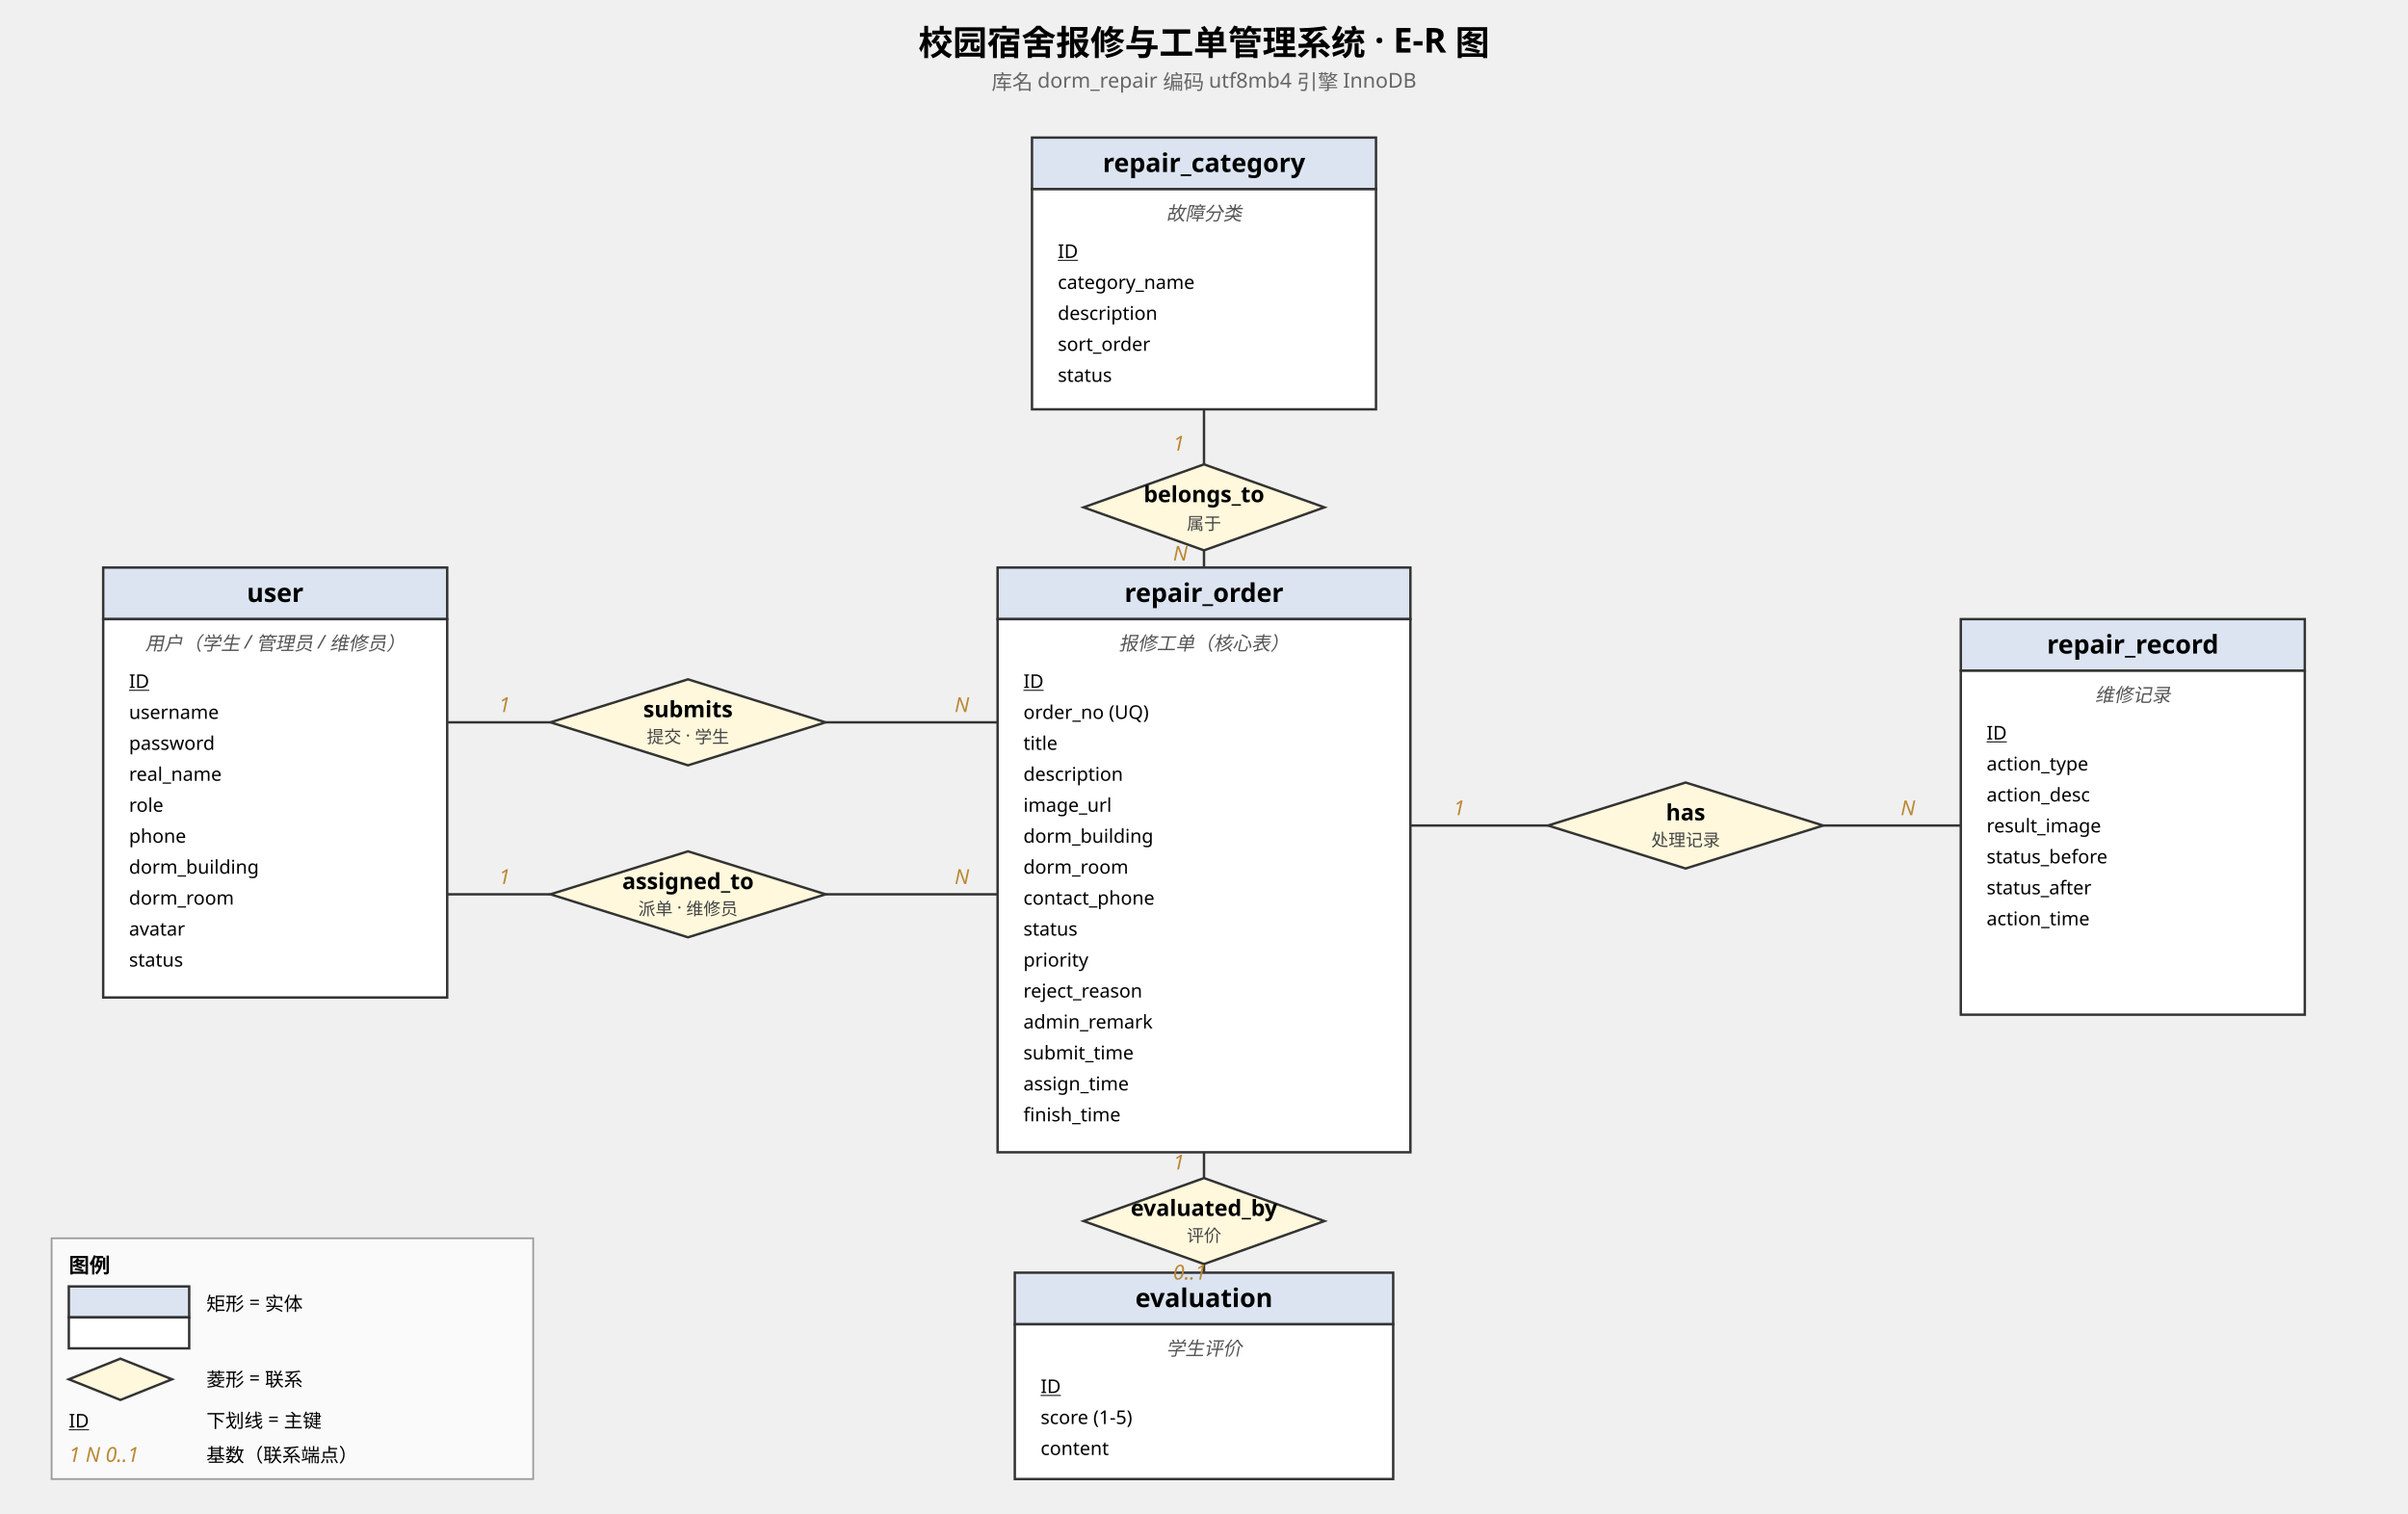
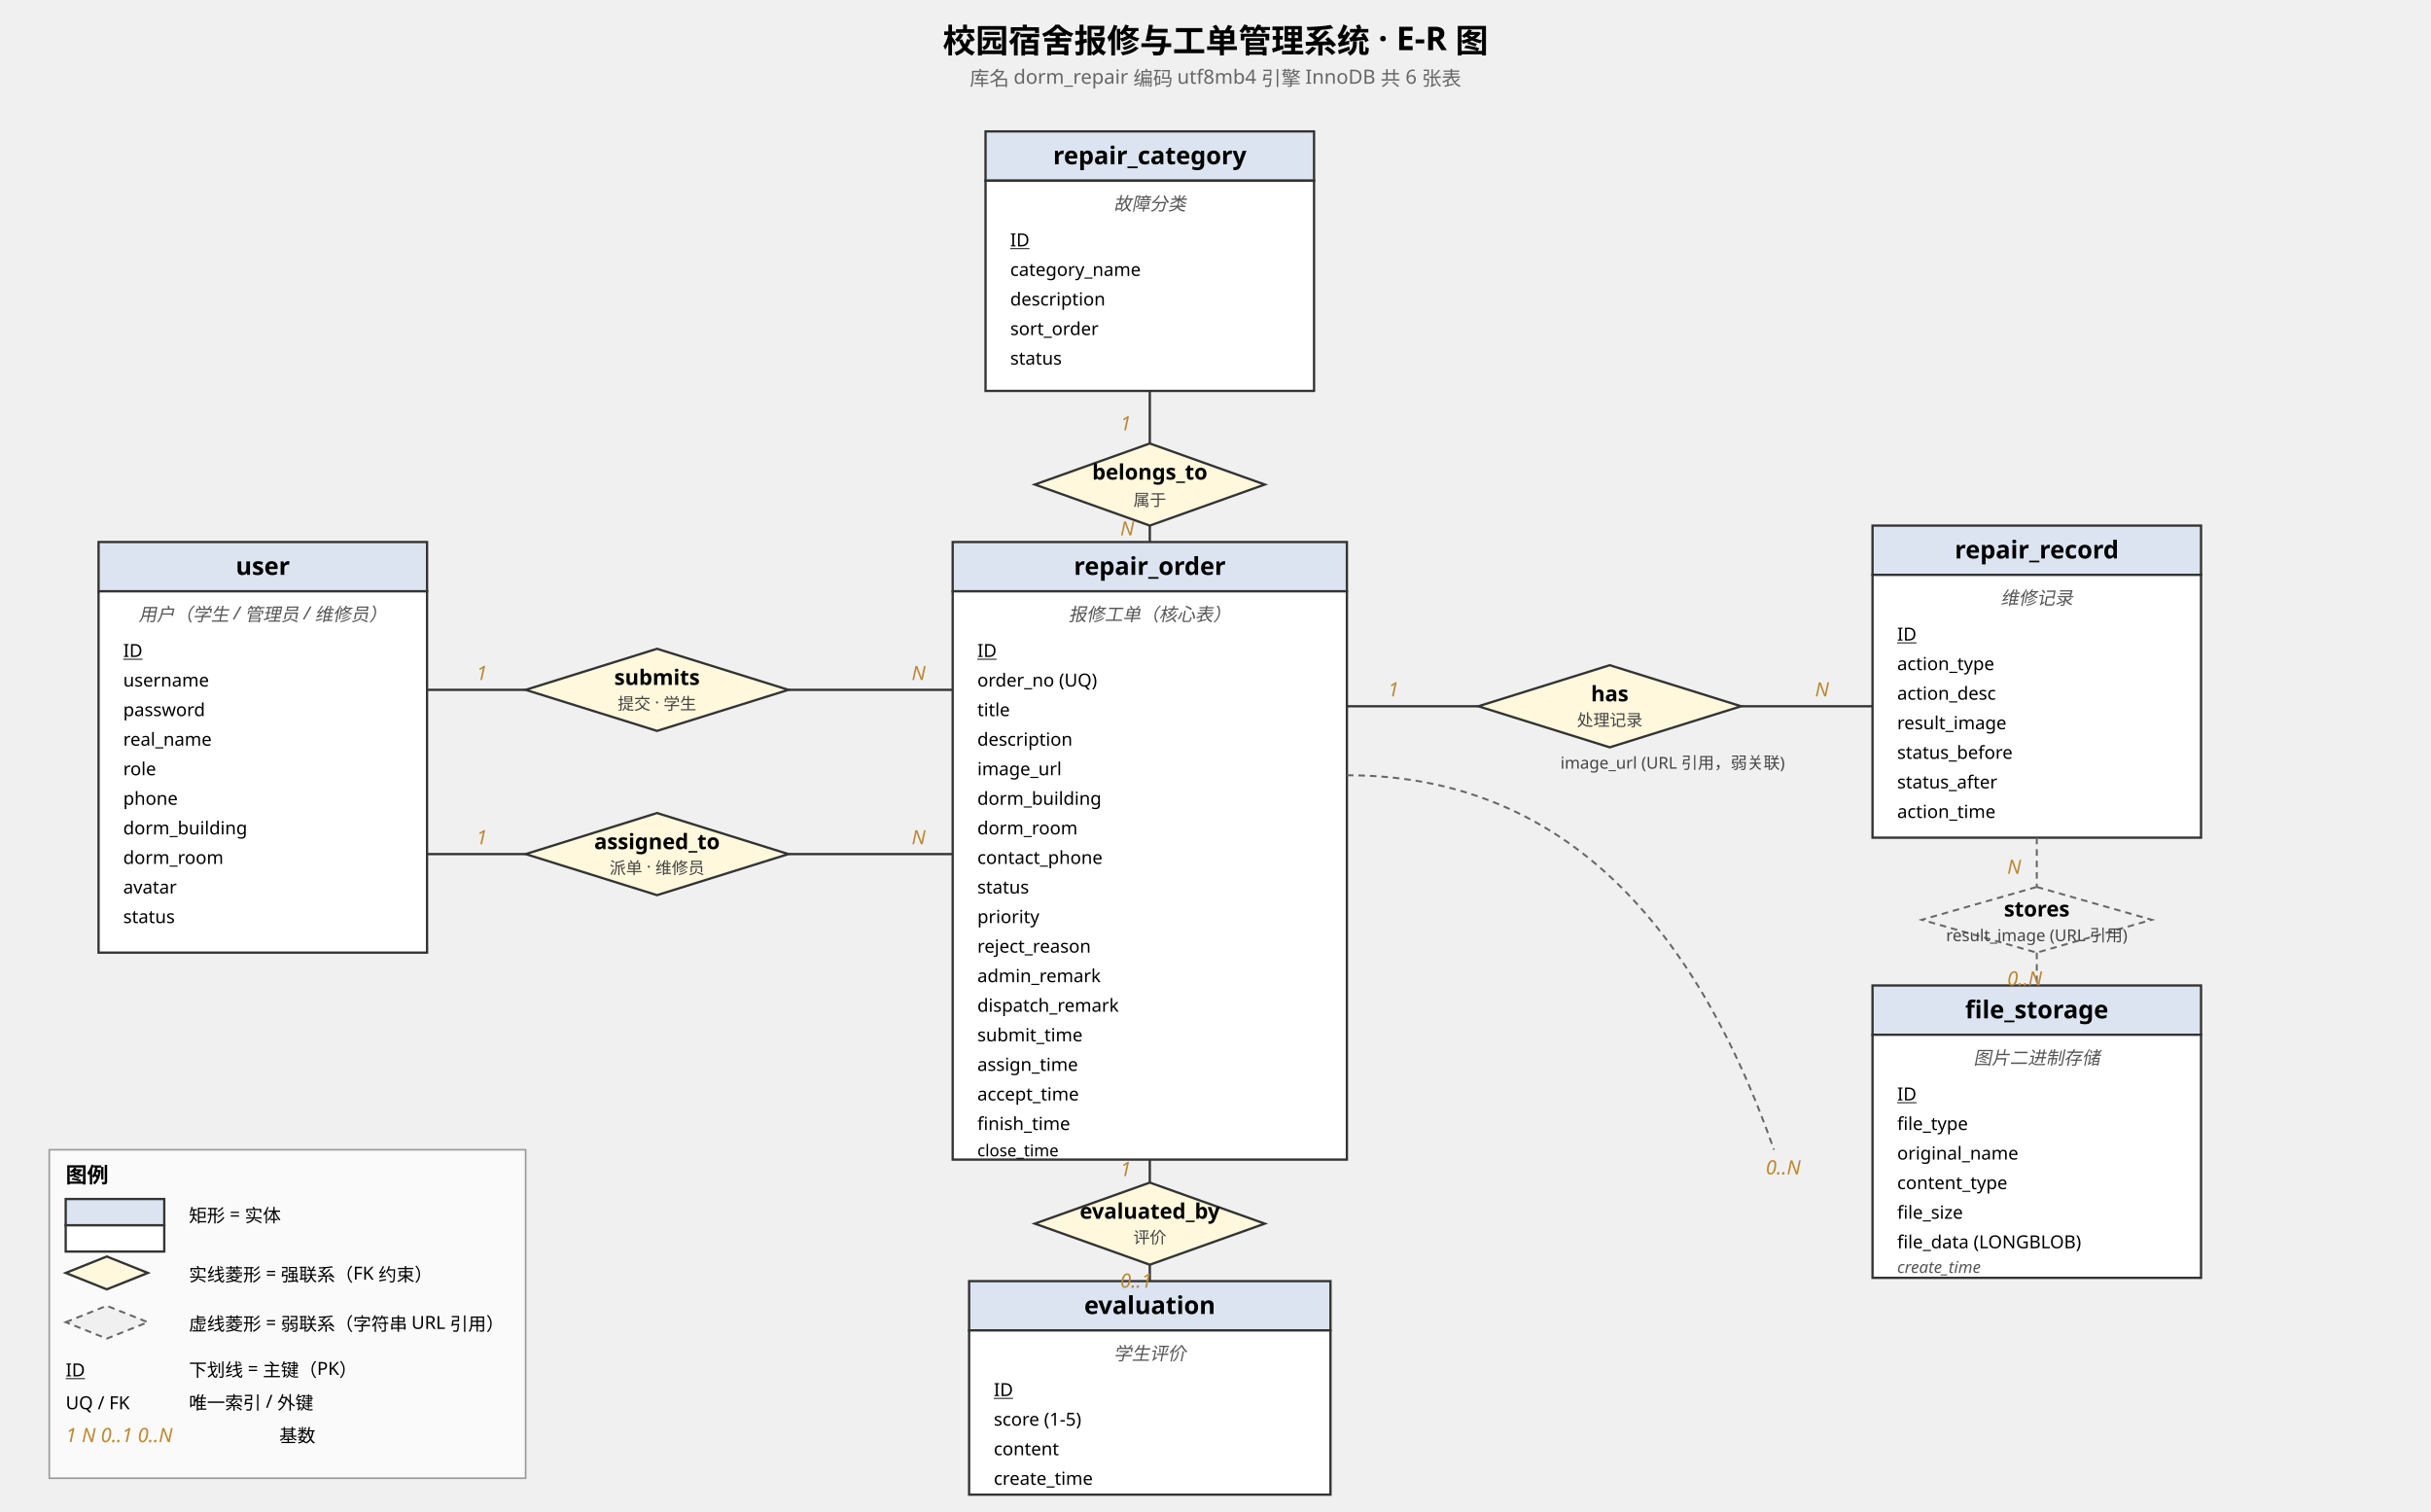
- <svg xmlns="http://www.w3.org/2000/svg" viewBox="0 0 1400 880" font-family="'Microsoft YaHei','SimHei','Segoe UI',sans-serif">
+ <svg xmlns="http://www.w3.org/2000/svg" viewBox="0 0 1480 920" font-family="'Microsoft YaHei','SimHei','Segoe UI',sans-serif">
  <style>
    .entity-title { font-weight: bold; font-size: 15px; }
    .entity-sub   { font-style: italic; font-size: 11px; fill: #555; }
    .attr         { font-size: 11px; }
    .pk           { font-size: 11px; text-decoration: underline; }
    .rel-label    { font-weight: bold; font-size: 13px; }
    .rel-sub      { font-size: 10px; fill: #444; }
    .card         { font-size: 12px; font-style: italic; fill: #b83; }
    .title-bar    { fill: #dbe4f0; stroke: #333; stroke-width: 1.4; }
    .body         { fill: #ffffff; stroke: #333; stroke-width: 1.4; }
    .diamond      { fill: #fff8dc; stroke: #333; stroke-width: 1.4; }
+     .diamond-weak { fill: #f0f0f0; stroke: #666; stroke-width: 1.2; stroke-dasharray: 4 3; }
    .line         { stroke: #333; stroke-width: 1.4; fill: none; }
+     .line-weak    { stroke: #666; stroke-width: 1.2; stroke-dasharray: 4 3; fill: none; }
    .title        { font-size: 20px; font-weight: bold; }
    .subtitle     { font-size: 12px; fill: #666; }
+     .note         { font-size: 10px; fill: #555; font-style: italic; }
  </style>
-   <text x="700" y="32" text-anchor="middle" class="title">校园宿舍报修与工单管理系统 · E-R 图</text>
-   <text x="700" y="52" text-anchor="middle" class="subtitle">库名 dorm_repair    编码 utf8mb4    引擎 InnoDB</text>
+   <text x="740" y="32" text-anchor="middle" class="title">校园宿舍报修与工单管理系统 · E-R 图</text>
+   <text x="740" y="52" text-anchor="middle" class="subtitle">库名 dorm_repair    编码 utf8mb4    引擎 InnoDB    共 6 张表</text>
  <g>
    <rect x="600" y="80" width="200" height="30" class="title-bar" />
    <rect x="600" y="110" width="200" height="128" class="body" />
    <text x="700" y="100" text-anchor="middle" class="entity-title">repair_category</text>
    <text x="700" y="128" text-anchor="middle" class="entity-sub">故障分类</text>
    <text x="615" y="150" class="pk">ID</text>
    <text x="615" y="168" class="attr">category_name</text>
    <text x="615" y="186" class="attr">description</text>
    <text x="615" y="204" class="attr">sort_order</text>
    <text x="615" y="222" class="attr">status</text>
  </g>
  <g>
    <rect x="60" y="330" width="200" height="30" class="title-bar" />
    <rect x="60" y="360" width="200" height="220" class="body" />
    <text x="160" y="350" text-anchor="middle" class="entity-title">user</text>
    <text x="160" y="378" text-anchor="middle" class="entity-sub">用户（学生 / 管理员 / 维修员）</text>
    <text x="75" y="400" class="pk">ID</text>
    <text x="75" y="418" class="attr">username</text>
    <text x="75" y="436" class="attr">password</text>
    <text x="75" y="454" class="attr">real_name</text>
    <text x="75" y="472" class="attr">role</text>
    <text x="75" y="490" class="attr">phone</text>
    <text x="75" y="508" class="attr">dorm_building</text>
    <text x="75" y="526" class="attr">dorm_room</text>
    <text x="75" y="544" class="attr">avatar</text>
    <text x="75" y="562" class="attr">status</text>
  </g>
  <g>
    <rect x="580" y="330" width="240" height="30" class="title-bar" />
-     <rect x="580" y="360" width="240" height="310" class="body" />
+     <rect x="580" y="360" width="240" height="346" class="body" />
    <text x="700" y="350" text-anchor="middle" class="entity-title">repair_order</text>
    <text x="700" y="378" text-anchor="middle" class="entity-sub">报修工单（核心表）</text>
    <text x="595" y="400" class="pk">ID</text>
    <text x="595" y="418" class="attr">order_no (UQ)</text>
    <text x="595" y="436" class="attr">title</text>
    <text x="595" y="454" class="attr">description</text>
    <text x="595" y="472" class="attr">image_url</text>
    <text x="595" y="490" class="attr">dorm_building</text>
    <text x="595" y="508" class="attr">dorm_room</text>
    <text x="595" y="526" class="attr">contact_phone</text>
    <text x="595" y="544" class="attr">status</text>
    <text x="595" y="562" class="attr">priority</text>
    <text x="595" y="580" class="attr">reject_reason</text>
    <text x="595" y="598" class="attr">admin_remark</text>
-     <text x="595" y="616" class="attr">submit_time</text>
-     <text x="595" y="634" class="attr">assign_time</text>
-     <text x="595" y="652" class="attr">finish_time</text>
+     <text x="595" y="616" class="attr">dispatch_remark</text>
+     <text x="595" y="634" class="attr">submit_time</text>
+     <text x="595" y="652" class="attr">assign_time</text>
+     <text x="595" y="670" class="attr">accept_time</text>
+     <text x="595" y="688" class="attr">finish_time</text>
+     <text x="595" y="704" class="attr" style="font-size:10px">close_time</text>
  </g>
  <g>
-     <rect x="1140" y="360" width="200" height="30" class="title-bar" />
-     <rect x="1140" y="390" width="200" height="200" class="body" />
-     <text x="1240" y="380" text-anchor="middle" class="entity-title">repair_record</text>
-     <text x="1240" y="408" text-anchor="middle" class="entity-sub">维修记录</text>
-     <text x="1155" y="430" class="pk">ID</text>
-     <text x="1155" y="448" class="attr">action_type</text>
-     <text x="1155" y="466" class="attr">action_desc</text>
-     <text x="1155" y="484" class="attr">result_image</text>
-     <text x="1155" y="502" class="attr">status_before</text>
-     <text x="1155" y="520" class="attr">status_after</text>
-     <text x="1155" y="538" class="attr">action_time</text>
+     <rect x="1140" y="320" width="200" height="30" class="title-bar" />
+     <rect x="1140" y="350" width="200" height="160" class="body" />
+     <text x="1240" y="340" text-anchor="middle" class="entity-title">repair_record</text>
+     <text x="1240" y="368" text-anchor="middle" class="entity-sub">维修记录</text>
+     <text x="1155" y="390" class="pk">ID</text>
+     <text x="1155" y="408" class="attr">action_type</text>
+     <text x="1155" y="426" class="attr">action_desc</text>
+     <text x="1155" y="444" class="attr">result_image</text>
+     <text x="1155" y="462" class="attr">status_before</text>
+     <text x="1155" y="480" class="attr">status_after</text>
+     <text x="1155" y="498" class="attr">action_time</text>
  </g>
  <g>
-     <rect x="590" y="740" width="220" height="30" class="title-bar" />
-     <rect x="590" y="770" width="220" height="90" class="body" />
-     <text x="700" y="760" text-anchor="middle" class="entity-title">evaluation</text>
-     <text x="700" y="788" text-anchor="middle" class="entity-sub">学生评价</text>
-     <text x="605" y="810" class="pk">ID</text>
-     <text x="605" y="828" class="attr">score (1-5)</text>
-     <text x="605" y="846" class="attr">content</text>
+     <rect x="1140" y="600" width="200" height="30" class="title-bar" />
+     <rect x="1140" y="630" width="200" height="148" class="body" />
+     <text x="1240" y="620" text-anchor="middle" class="entity-title">file_storage</text>
+     <text x="1240" y="648" text-anchor="middle" class="entity-sub">图片二进制存储</text>
+     <text x="1155" y="670" class="pk">ID</text>
+     <text x="1155" y="688" class="attr">file_type</text>
+     <text x="1155" y="706" class="attr">original_name</text>
+     <text x="1155" y="724" class="attr">content_type</text>
+     <text x="1155" y="742" class="attr">file_size</text>
+     <text x="1155" y="760" class="attr">file_data (LONGBLOB)</text>
+     <text x="1155" y="775" class="note">create_time</text>
+   </g>
+   <g>
+     <rect x="590" y="780" width="220" height="30" class="title-bar" />
+     <rect x="590" y="810" width="220" height="100" class="body" />
+     <text x="700" y="800" text-anchor="middle" class="entity-title">evaluation</text>
+     <text x="700" y="828" text-anchor="middle" class="entity-sub">学生评价</text>
+     <text x="605" y="850" class="pk">ID</text>
+     <text x="605" y="868" class="attr">score (1-5)</text>
+     <text x="605" y="886" class="attr">content</text>
+     <text x="605" y="904" class="attr">create_time</text>
  </g>
  <line x1="700" y1="238" x2="700" y2="270" class="line" />
  <polygon points="700,270 770,295 700,320 630,295" class="diamond" />
  <text x="700" y="292" text-anchor="middle" class="rel-label">belongs_to</text>
  <text x="700" y="308" text-anchor="middle" class="rel-sub">属于</text>
  <line x1="700" y1="320" x2="700" y2="330" class="line" />
  <text x="682" y="262" class="card">1</text>
  <text x="682" y="326" class="card">N</text>
  <line x1="260" y1="420" x2="320" y2="420" class="line" />
  <polygon points="320,420 400,395 480,420 400,445" class="diamond" />
  <text x="400" y="417" text-anchor="middle" class="rel-label">submits</text>
  <text x="400" y="432" text-anchor="middle" class="rel-sub">提交 · 学生</text>
  <line x1="480" y1="420" x2="580" y2="420" class="line" />
  <text x="290" y="414" class="card">1</text>
  <text x="555" y="414" class="card">N</text>
  <line x1="260" y1="520" x2="320" y2="520" class="line" />
  <polygon points="320,520 400,495 480,520 400,545" class="diamond" />
  <text x="400" y="517" text-anchor="middle" class="rel-label">assigned_to</text>
  <text x="400" y="532" text-anchor="middle" class="rel-sub">派单 · 维修员</text>
  <line x1="480" y1="520" x2="580" y2="520" class="line" />
  <text x="290" y="514" class="card">1</text>
  <text x="555" y="514" class="card">N</text>
-   <line x1="820" y1="480" x2="900" y2="480" class="line" />
-   <polygon points="900,480 980,455 1060,480 980,505" class="diamond" />
-   <text x="980" y="477" text-anchor="middle" class="rel-label">has</text>
-   <text x="980" y="492" text-anchor="middle" class="rel-sub">处理记录</text>
-   <line x1="1060" y1="480" x2="1140" y2="480" class="line" />
-   <text x="845" y="474" class="card">1</text>
-   <text x="1105" y="474" class="card">N</text>
-   <line x1="700" y1="670" x2="700" y2="685" class="line" />
-   <polygon points="700,685 770,710 700,735 630,710" class="diamond" />
-   <text x="700" y="707" text-anchor="middle" class="rel-label">evaluated_by</text>
-   <text x="700" y="722" text-anchor="middle" class="rel-sub">评价</text>
-   <line x1="700" y1="735" x2="700" y2="740" class="line" />
-   <text x="682" y="680" class="card">1</text>
-   <text x="682" y="744" class="card">0..1</text>
+   <line x1="820" y1="430" x2="900" y2="430" class="line" />
+   <polygon points="900,430 980,405 1060,430 980,455" class="diamond" />
+   <text x="980" y="427" text-anchor="middle" class="rel-label">has</text>
+   <text x="980" y="442" text-anchor="middle" class="rel-sub">处理记录</text>
+   <line x1="1060" y1="430" x2="1140" y2="430" class="line" />
+   <text x="845" y="424" class="card">1</text>
+   <text x="1105" y="424" class="card">N</text>
+   <line x1="700" y1="706" x2="700" y2="720" class="line" />
+   <polygon points="700,720 770,745 700,770 630,745" class="diamond" />
+   <text x="700" y="742" text-anchor="middle" class="rel-label">evaluated_by</text>
+   <text x="700" y="757" text-anchor="middle" class="rel-sub">评价</text>
+   <line x1="700" y1="770" x2="700" y2="780" class="line" />
+   <text x="682" y="716" class="card">1</text>
+   <text x="682" y="784" class="card">0..1</text>
+   <line x1="1240" y1="510" x2="1240" y2="540" class="line-weak" />
+   <polygon points="1240,540 1310,560 1240,580 1170,560" class="diamond-weak" />
+   <text x="1240" y="558" text-anchor="middle" class="rel-label">stores</text>
+   <text x="1240" y="573" text-anchor="middle" class="rel-sub">result_image (URL 引用)</text>
+   <line x1="1240" y1="580" x2="1240" y2="600" class="line-weak" />
+   <text x="1222" y="532" class="card">N</text>
+   <text x="1222" y="600" class="card">0..N</text>
+   <path d="M 820 472 Q 1000 472 1080 700" class="line-weak" />
+   <text x="950" y="468" class="rel-sub">image_url (URL 引用，弱关联)</text>
+   <text x="1075" y="715" class="card">0..N</text>
  <g>
-     <rect x="30" y="720" width="280" height="140" fill="#fafafa" stroke="#999" stroke-width="1" />
-     <text x="40" y="740" font-weight="bold" font-size="12">图例</text>
-     <rect x="40" y="748" width="70" height="18" class="title-bar" />
-     <rect x="40" y="766" width="70" height="18" class="body" />
-     <text x="120" y="762" font-size="11">矩形 = 实体</text>
-     <polygon points="40,802 70,790 100,802 70,814" class="diamond" />
-     <text x="120" y="806" font-size="11">菱形 = 联系</text>
-     <text x="40" y="830" class="pk">ID</text>
-     <text x="120" y="830" font-size="11">下划线 = 主键</text>
-     <text x="40" y="850" class="card">1  N  0..1</text>
-     <text x="120" y="850" font-size="11">基数（联系端点）</text>
+     <rect x="30" y="700" width="290" height="200" fill="#fafafa" stroke="#999" stroke-width="1" />
+     <text x="40" y="720" font-weight="bold" font-size="13">图例</text>
+     <rect x="40" y="730" width="60" height="16" class="title-bar" />
+     <rect x="40" y="746" width="60" height="16" class="body" />
+     <text x="115" y="744" font-size="11">矩形 = 实体</text>
+     <polygon points="40,775 65,765 90,775 65,785" class="diamond" />
+     <text x="115" y="780" font-size="11">实线菱形 = 强联系（FK 约束）</text>
+     <polygon points="40,805 65,795 90,805 65,815" class="diamond-weak" />
+     <text x="115" y="810" font-size="11">虚线菱形 = 弱联系（字符串 URL 引用）</text>
+     <text x="40" y="838" class="pk">ID</text>
+     <text x="115" y="838" font-size="11">下划线 = 主键（PK）</text>
+     <text x="40" y="858" font-size="11">UQ / FK</text>
+     <text x="115" y="858" font-size="11">唯一索引 / 外键</text>
+     <text x="40" y="878" class="card">1   N   0..1   0..N</text>
+     <text x="170" y="878" font-size="11">基数</text>
  </g>
</svg>
